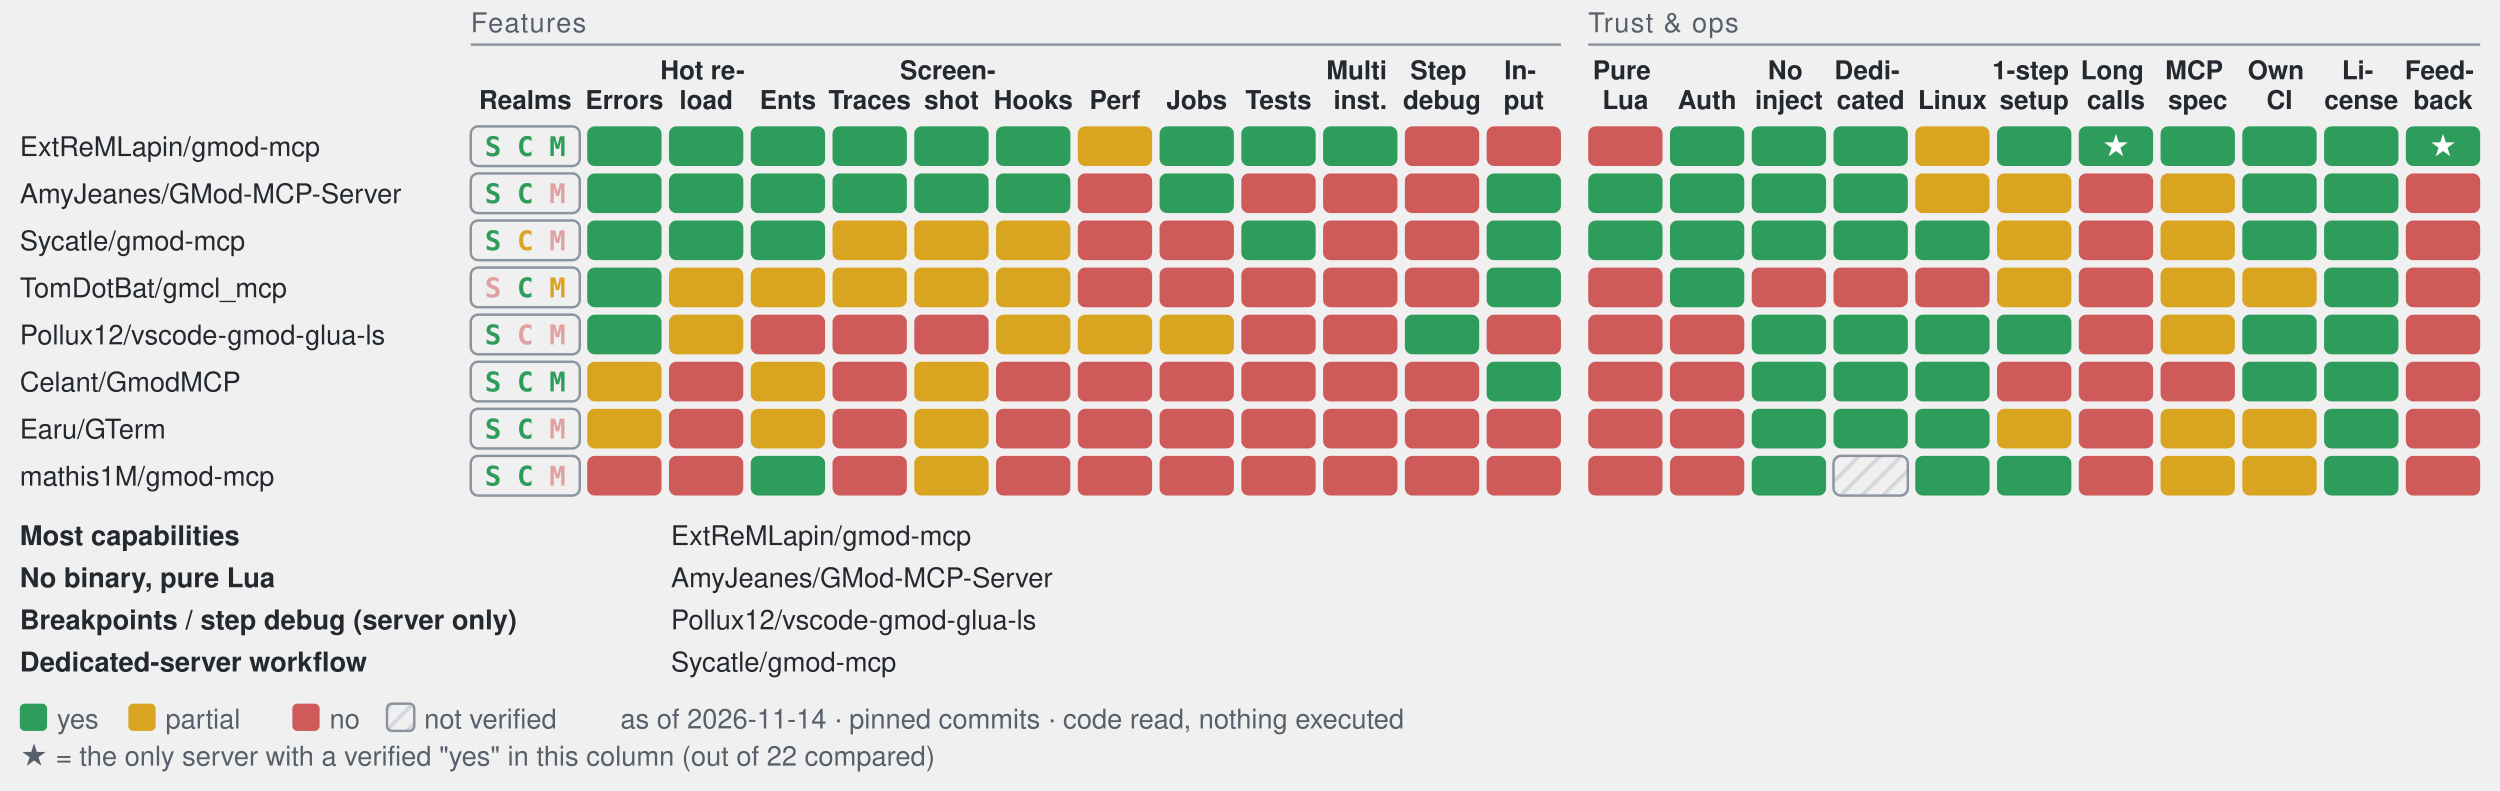
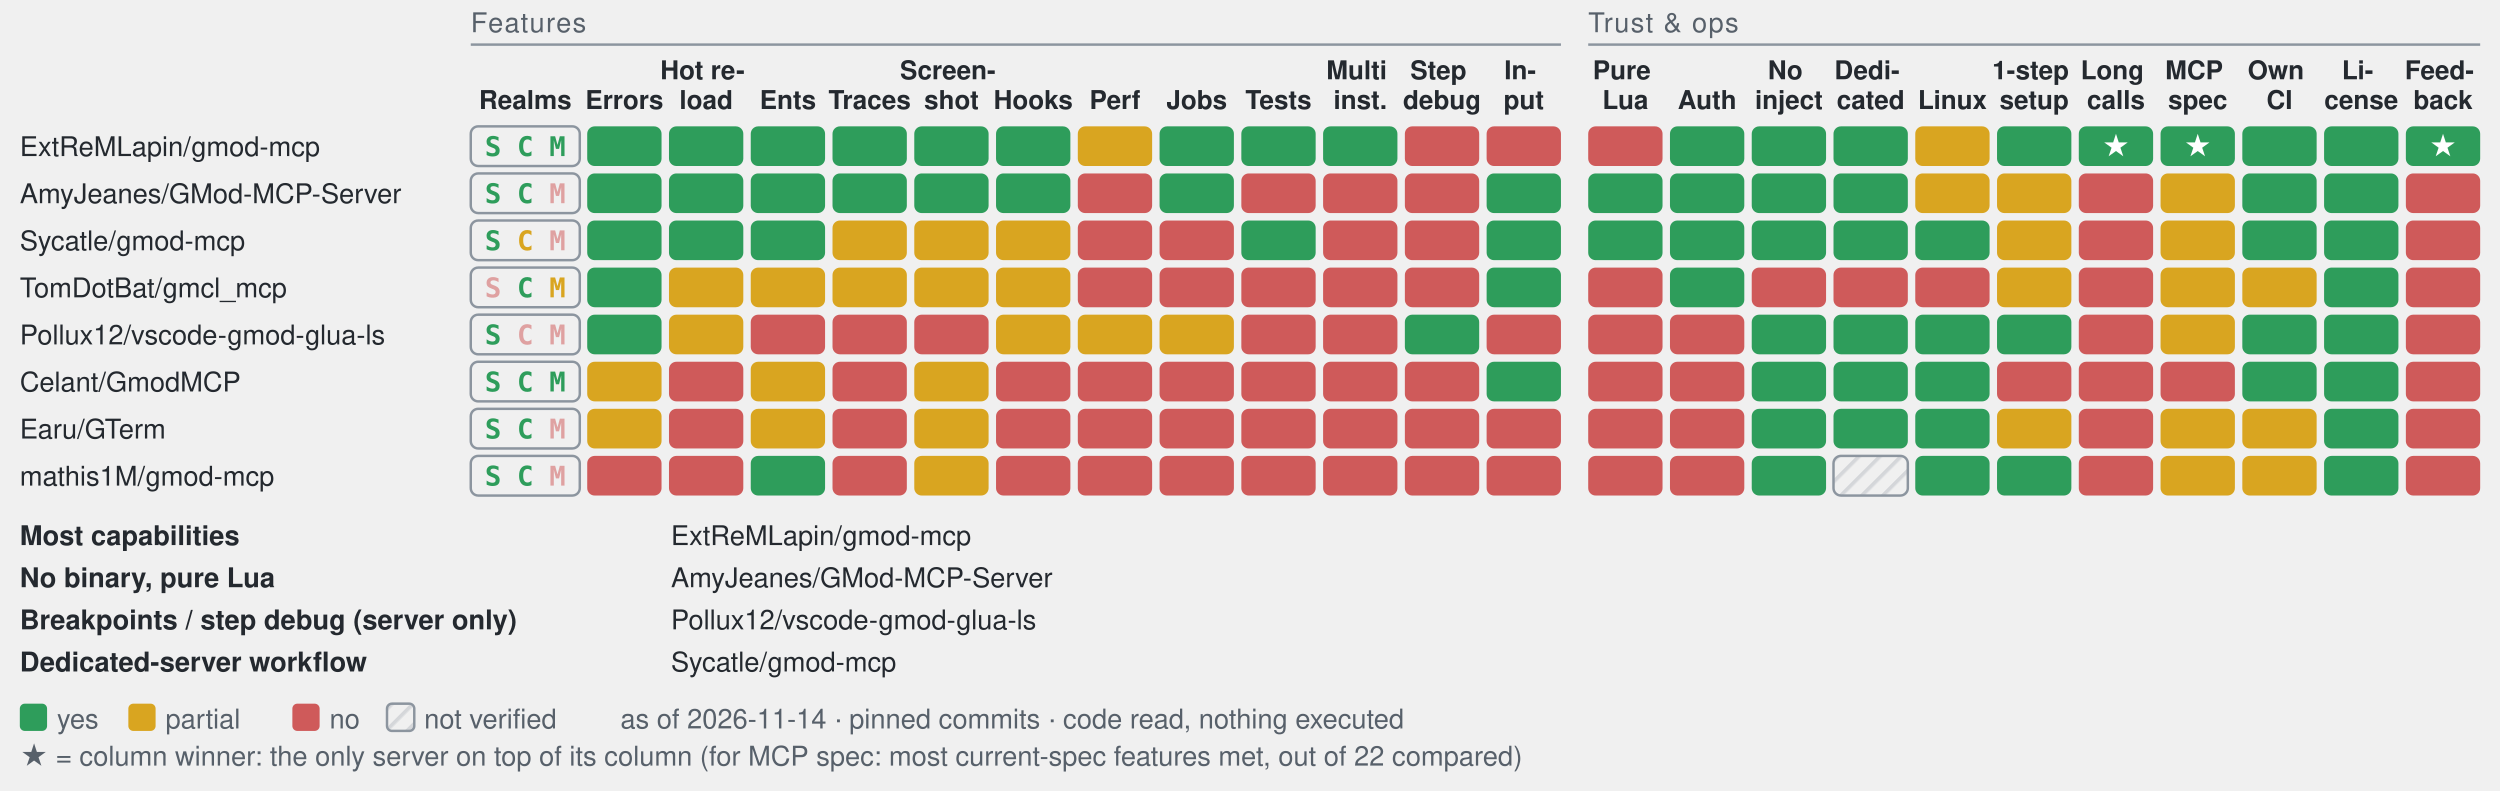
<svg xmlns="http://www.w3.org/2000/svg" width="1009" height="319" viewBox="0 0 1009 319" role="img" aria-label="Comparison of Garry's Mod MCP servers">
  <style>.hdr,.repo,.pick,.pickrepo,.foot,.grp,.realm,.star{font-family:-apple-system,'Segoe UI',Helvetica,Arial,sans-serif}.repo,.pickrepo{font-size:11px;fill:#24292f}.pick{font-size:11px;font-weight:700;fill:#24292f}.hdr{font-size:10.5px;font-weight:600;fill:#24292f}.grp{font-size:11px;letter-spacing:.05em;fill:#57606a}.grpline{stroke:#8c959f;stroke-width:1}.foot{font-size:11px;fill:#57606a}.star{font-size:11px;fill:#fff}.realm{font-family:ui-monospace,Menlo,Consolas,monospace;font-size:11px;font-weight:700}.r-yes{fill:#2e9d5b}.r-partial{fill:#d9a520}.r-no{fill:#c94040;opacity:.45}.r-unverified{fill:#57606a;opacity:.6}.realms{stroke:#8c959f;stroke-width:1}.v-no{opacity:.85}.v-unverified{stroke:#8c959f;stroke-width:1}.hatchline{stroke:#8c959f;stroke-width:3;opacity:.27}</style>
  <defs>
    <pattern id="hatch" patternUnits="userSpaceOnUse" width="6" height="6" patternTransform="rotate(45)">
      <line class="hatchline" x1="0" y1="0" x2="0" y2="6" />
    </pattern>
  </defs>
  <text class="grp" x="190" y="13">Features</text>
  <line class="grpline" x1="190" y1="18" x2="630" y2="18" />
  <text class="grp" x="641" y="13">Trust &amp; ops</text>
  <line class="grpline" x1="641" y1="18" x2="1001" y2="18" />
  <text class="hdr" x="212" text-anchor="middle">
    <tspan x="212" y="44">Realms</tspan>
  </text>
  <text class="hdr" x="252" text-anchor="middle">
    <tspan x="252" y="44">Errors</tspan>
  </text>
  <text class="hdr" x="285" text-anchor="middle">
    <tspan x="285" y="32">Hot re-</tspan>
    <tspan x="285" y="44">load</tspan>
  </text>
  <text class="hdr" x="318" text-anchor="middle">
    <tspan x="318" y="44">Ents</tspan>
  </text>
  <text class="hdr" x="351" text-anchor="middle">
    <tspan x="351" y="44">Traces</tspan>
  </text>
  <text class="hdr" x="384" text-anchor="middle">
    <tspan x="384" y="32">Screen-</tspan>
    <tspan x="384" y="44">shot</tspan>
  </text>
  <text class="hdr" x="417" text-anchor="middle">
    <tspan x="417" y="44">Hooks</tspan>
  </text>
  <text class="hdr" x="450" text-anchor="middle">
    <tspan x="450" y="44">Perf</tspan>
  </text>
  <text class="hdr" x="483" text-anchor="middle">
    <tspan x="483" y="44">Jobs</tspan>
  </text>
  <text class="hdr" x="516" text-anchor="middle">
    <tspan x="516" y="44">Tests</tspan>
  </text>
  <text class="hdr" x="549" text-anchor="middle">
    <tspan x="549" y="32">Multi</tspan>
    <tspan x="549" y="44">inst.</tspan>
  </text>
  <text class="hdr" x="582" text-anchor="middle">
    <tspan x="582" y="32">Step</tspan>
    <tspan x="582" y="44">debug</tspan>
  </text>
  <text class="hdr" x="615" text-anchor="middle">
    <tspan x="615" y="32">In-</tspan>
    <tspan x="615" y="44">put</tspan>
  </text>
  <text class="hdr" x="656" text-anchor="middle">
    <tspan x="656" y="32">Pure</tspan>
    <tspan x="656" y="44">Lua</tspan>
  </text>
  <text class="hdr" x="689" text-anchor="middle">
    <tspan x="689" y="44">Auth</tspan>
  </text>
  <text class="hdr" x="722" text-anchor="middle">
    <tspan x="722" y="32">No</tspan>
    <tspan x="722" y="44">inject</tspan>
  </text>
  <text class="hdr" x="755" text-anchor="middle">
    <tspan x="755" y="32">Dedi-</tspan>
    <tspan x="755" y="44">cated</tspan>
  </text>
  <text class="hdr" x="788" text-anchor="middle">
    <tspan x="788" y="44">Linux</tspan>
  </text>
  <text class="hdr" x="821" text-anchor="middle">
    <tspan x="821" y="32">1-step</tspan>
    <tspan x="821" y="44">setup</tspan>
  </text>
  <text class="hdr" x="854" text-anchor="middle">
    <tspan x="854" y="32">Long</tspan>
    <tspan x="854" y="44">calls</tspan>
  </text>
  <text class="hdr" x="887" text-anchor="middle">
    <tspan x="887" y="32">MCP</tspan>
    <tspan x="887" y="44">spec</tspan>
  </text>
  <text class="hdr" x="920" text-anchor="middle">
    <tspan x="920" y="32">Own</tspan>
    <tspan x="920" y="44">CI</tspan>
  </text>
  <text class="hdr" x="953" text-anchor="middle">
    <tspan x="953" y="32">Li-</tspan>
    <tspan x="953" y="44">cense</tspan>
  </text>
  <text class="hdr" x="986" text-anchor="middle">
    <tspan x="986" y="32">Feed-</tspan>
    <tspan x="986" y="44">back</tspan>
  </text>
  <text class="repo" x="8" y="63">ExtReMLapin/gmod-mcp</text>
  <rect class="cell realms" x="190" y="51" width="44" height="16" rx="3" fill="none" />
  <text class="realm r-yes" x="199" y="63" text-anchor="middle">S</text>
  <text class="realm r-yes" x="212" y="63" text-anchor="middle">C</text>
  <text class="realm r-yes" x="225" y="63" text-anchor="middle">M</text>
  <rect class="cell v-yes" x="237" y="51" width="30" height="16" rx="3" fill="#2e9d5b" />
  <rect class="cell v-yes" x="270" y="51" width="30" height="16" rx="3" fill="#2e9d5b" />
  <rect class="cell v-yes" x="303" y="51" width="30" height="16" rx="3" fill="#2e9d5b" />
  <rect class="cell v-yes" x="336" y="51" width="30" height="16" rx="3" fill="#2e9d5b" />
  <rect class="cell v-yes" x="369" y="51" width="30" height="16" rx="3" fill="#2e9d5b" />
  <rect class="cell v-yes" x="402" y="51" width="30" height="16" rx="3" fill="#2e9d5b" />
  <rect class="cell v-partial" x="435" y="51" width="30" height="16" rx="3" fill="#d9a520" />
  <rect class="cell v-yes" x="468" y="51" width="30" height="16" rx="3" fill="#2e9d5b" />
  <rect class="cell v-yes" x="501" y="51" width="30" height="16" rx="3" fill="#2e9d5b" />
  <rect class="cell v-yes" x="534" y="51" width="30" height="16" rx="3" fill="#2e9d5b" />
  <rect class="cell v-no" x="567" y="51" width="30" height="16" rx="3" fill="#c94040" />
  <rect class="cell v-no" x="600" y="51" width="30" height="16" rx="3" fill="#c94040" />
  <rect class="cell v-no" x="641" y="51" width="30" height="16" rx="3" fill="#c94040" />
  <rect class="cell v-yes" x="674" y="51" width="30" height="16" rx="3" fill="#2e9d5b" />
  <rect class="cell v-yes" x="707" y="51" width="30" height="16" rx="3" fill="#2e9d5b" />
  <rect class="cell v-yes" x="740" y="51" width="30" height="16" rx="3" fill="#2e9d5b" />
  <rect class="cell v-partial" x="773" y="51" width="30" height="16" rx="3" fill="#d9a520" />
  <rect class="cell v-yes" x="806" y="51" width="30" height="16" rx="3" fill="#2e9d5b" />
  <rect class="cell v-yes" x="839" y="51" width="30" height="16" rx="3" fill="#2e9d5b" />
  <text class="star" x="854" y="63" text-anchor="middle">★</text>
  <rect class="cell v-yes" x="872" y="51" width="30" height="16" rx="3" fill="#2e9d5b" />
+   <text class="star" x="887" y="63" text-anchor="middle">★</text>
  <rect class="cell v-yes" x="905" y="51" width="30" height="16" rx="3" fill="#2e9d5b" />
  <rect class="cell v-yes" x="938" y="51" width="30" height="16" rx="3" fill="#2e9d5b" />
  <rect class="cell v-yes" x="971" y="51" width="30" height="16" rx="3" fill="#2e9d5b" />
  <text class="star" x="986" y="63" text-anchor="middle">★</text>
  <text class="repo" x="8" y="82">AmyJeanes/GMod-MCP-Server</text>
  <rect class="cell realms" x="190" y="70" width="44" height="16" rx="3" fill="none" />
  <text class="realm r-yes" x="199" y="82" text-anchor="middle">S</text>
  <text class="realm r-yes" x="212" y="82" text-anchor="middle">C</text>
  <text class="realm r-no" x="225" y="82" text-anchor="middle">M</text>
  <rect class="cell v-yes" x="237" y="70" width="30" height="16" rx="3" fill="#2e9d5b" />
  <rect class="cell v-yes" x="270" y="70" width="30" height="16" rx="3" fill="#2e9d5b" />
  <rect class="cell v-yes" x="303" y="70" width="30" height="16" rx="3" fill="#2e9d5b" />
  <rect class="cell v-yes" x="336" y="70" width="30" height="16" rx="3" fill="#2e9d5b" />
  <rect class="cell v-yes" x="369" y="70" width="30" height="16" rx="3" fill="#2e9d5b" />
  <rect class="cell v-yes" x="402" y="70" width="30" height="16" rx="3" fill="#2e9d5b" />
  <rect class="cell v-no" x="435" y="70" width="30" height="16" rx="3" fill="#c94040" />
  <rect class="cell v-yes" x="468" y="70" width="30" height="16" rx="3" fill="#2e9d5b" />
  <rect class="cell v-no" x="501" y="70" width="30" height="16" rx="3" fill="#c94040" />
  <rect class="cell v-no" x="534" y="70" width="30" height="16" rx="3" fill="#c94040" />
  <rect class="cell v-no" x="567" y="70" width="30" height="16" rx="3" fill="#c94040" />
  <rect class="cell v-yes" x="600" y="70" width="30" height="16" rx="3" fill="#2e9d5b" />
  <rect class="cell v-yes" x="641" y="70" width="30" height="16" rx="3" fill="#2e9d5b" />
  <rect class="cell v-yes" x="674" y="70" width="30" height="16" rx="3" fill="#2e9d5b" />
  <rect class="cell v-yes" x="707" y="70" width="30" height="16" rx="3" fill="#2e9d5b" />
  <rect class="cell v-yes" x="740" y="70" width="30" height="16" rx="3" fill="#2e9d5b" />
  <rect class="cell v-partial" x="773" y="70" width="30" height="16" rx="3" fill="#d9a520" />
  <rect class="cell v-partial" x="806" y="70" width="30" height="16" rx="3" fill="#d9a520" />
  <rect class="cell v-no" x="839" y="70" width="30" height="16" rx="3" fill="#c94040" />
  <rect class="cell v-partial" x="872" y="70" width="30" height="16" rx="3" fill="#d9a520" />
  <rect class="cell v-yes" x="905" y="70" width="30" height="16" rx="3" fill="#2e9d5b" />
  <rect class="cell v-yes" x="938" y="70" width="30" height="16" rx="3" fill="#2e9d5b" />
  <rect class="cell v-no" x="971" y="70" width="30" height="16" rx="3" fill="#c94040" />
  <text class="repo" x="8" y="101">Sycatle/gmod-mcp</text>
  <rect class="cell realms" x="190" y="89" width="44" height="16" rx="3" fill="none" />
  <text class="realm r-yes" x="199" y="101" text-anchor="middle">S</text>
  <text class="realm r-partial" x="212" y="101" text-anchor="middle">C</text>
  <text class="realm r-no" x="225" y="101" text-anchor="middle">M</text>
  <rect class="cell v-yes" x="237" y="89" width="30" height="16" rx="3" fill="#2e9d5b" />
  <rect class="cell v-yes" x="270" y="89" width="30" height="16" rx="3" fill="#2e9d5b" />
  <rect class="cell v-yes" x="303" y="89" width="30" height="16" rx="3" fill="#2e9d5b" />
  <rect class="cell v-partial" x="336" y="89" width="30" height="16" rx="3" fill="#d9a520" />
  <rect class="cell v-partial" x="369" y="89" width="30" height="16" rx="3" fill="#d9a520" />
  <rect class="cell v-partial" x="402" y="89" width="30" height="16" rx="3" fill="#d9a520" />
  <rect class="cell v-no" x="435" y="89" width="30" height="16" rx="3" fill="#c94040" />
  <rect class="cell v-no" x="468" y="89" width="30" height="16" rx="3" fill="#c94040" />
  <rect class="cell v-yes" x="501" y="89" width="30" height="16" rx="3" fill="#2e9d5b" />
  <rect class="cell v-no" x="534" y="89" width="30" height="16" rx="3" fill="#c94040" />
  <rect class="cell v-no" x="567" y="89" width="30" height="16" rx="3" fill="#c94040" />
  <rect class="cell v-yes" x="600" y="89" width="30" height="16" rx="3" fill="#2e9d5b" />
  <rect class="cell v-yes" x="641" y="89" width="30" height="16" rx="3" fill="#2e9d5b" />
  <rect class="cell v-yes" x="674" y="89" width="30" height="16" rx="3" fill="#2e9d5b" />
  <rect class="cell v-yes" x="707" y="89" width="30" height="16" rx="3" fill="#2e9d5b" />
  <rect class="cell v-yes" x="740" y="89" width="30" height="16" rx="3" fill="#2e9d5b" />
  <rect class="cell v-yes" x="773" y="89" width="30" height="16" rx="3" fill="#2e9d5b" />
  <rect class="cell v-partial" x="806" y="89" width="30" height="16" rx="3" fill="#d9a520" />
  <rect class="cell v-no" x="839" y="89" width="30" height="16" rx="3" fill="#c94040" />
  <rect class="cell v-partial" x="872" y="89" width="30" height="16" rx="3" fill="#d9a520" />
  <rect class="cell v-yes" x="905" y="89" width="30" height="16" rx="3" fill="#2e9d5b" />
  <rect class="cell v-yes" x="938" y="89" width="30" height="16" rx="3" fill="#2e9d5b" />
  <rect class="cell v-no" x="971" y="89" width="30" height="16" rx="3" fill="#c94040" />
  <text class="repo" x="8" y="120">TomDotBat/gmcl_mcp</text>
  <rect class="cell realms" x="190" y="108" width="44" height="16" rx="3" fill="none" />
  <text class="realm r-no" x="199" y="120" text-anchor="middle">S</text>
  <text class="realm r-yes" x="212" y="120" text-anchor="middle">C</text>
  <text class="realm r-partial" x="225" y="120" text-anchor="middle">M</text>
  <rect class="cell v-yes" x="237" y="108" width="30" height="16" rx="3" fill="#2e9d5b" />
  <rect class="cell v-partial" x="270" y="108" width="30" height="16" rx="3" fill="#d9a520" />
  <rect class="cell v-partial" x="303" y="108" width="30" height="16" rx="3" fill="#d9a520" />
  <rect class="cell v-partial" x="336" y="108" width="30" height="16" rx="3" fill="#d9a520" />
  <rect class="cell v-partial" x="369" y="108" width="30" height="16" rx="3" fill="#d9a520" />
  <rect class="cell v-partial" x="402" y="108" width="30" height="16" rx="3" fill="#d9a520" />
  <rect class="cell v-no" x="435" y="108" width="30" height="16" rx="3" fill="#c94040" />
  <rect class="cell v-no" x="468" y="108" width="30" height="16" rx="3" fill="#c94040" />
  <rect class="cell v-no" x="501" y="108" width="30" height="16" rx="3" fill="#c94040" />
  <rect class="cell v-no" x="534" y="108" width="30" height="16" rx="3" fill="#c94040" />
  <rect class="cell v-no" x="567" y="108" width="30" height="16" rx="3" fill="#c94040" />
  <rect class="cell v-yes" x="600" y="108" width="30" height="16" rx="3" fill="#2e9d5b" />
  <rect class="cell v-no" x="641" y="108" width="30" height="16" rx="3" fill="#c94040" />
  <rect class="cell v-yes" x="674" y="108" width="30" height="16" rx="3" fill="#2e9d5b" />
  <rect class="cell v-no" x="707" y="108" width="30" height="16" rx="3" fill="#c94040" />
  <rect class="cell v-no" x="740" y="108" width="30" height="16" rx="3" fill="#c94040" />
  <rect class="cell v-no" x="773" y="108" width="30" height="16" rx="3" fill="#c94040" />
  <rect class="cell v-partial" x="806" y="108" width="30" height="16" rx="3" fill="#d9a520" />
  <rect class="cell v-no" x="839" y="108" width="30" height="16" rx="3" fill="#c94040" />
  <rect class="cell v-partial" x="872" y="108" width="30" height="16" rx="3" fill="#d9a520" />
  <rect class="cell v-partial" x="905" y="108" width="30" height="16" rx="3" fill="#d9a520" />
  <rect class="cell v-yes" x="938" y="108" width="30" height="16" rx="3" fill="#2e9d5b" />
  <rect class="cell v-no" x="971" y="108" width="30" height="16" rx="3" fill="#c94040" />
  <text class="repo" x="8" y="139">Pollux12/vscode-gmod-glua-ls</text>
  <rect class="cell realms" x="190" y="127" width="44" height="16" rx="3" fill="none" />
  <text class="realm r-yes" x="199" y="139" text-anchor="middle">S</text>
  <text class="realm r-no" x="212" y="139" text-anchor="middle">C</text>
  <text class="realm r-no" x="225" y="139" text-anchor="middle">M</text>
  <rect class="cell v-yes" x="237" y="127" width="30" height="16" rx="3" fill="#2e9d5b" />
  <rect class="cell v-partial" x="270" y="127" width="30" height="16" rx="3" fill="#d9a520" />
  <rect class="cell v-no" x="303" y="127" width="30" height="16" rx="3" fill="#c94040" />
  <rect class="cell v-no" x="336" y="127" width="30" height="16" rx="3" fill="#c94040" />
  <rect class="cell v-no" x="369" y="127" width="30" height="16" rx="3" fill="#c94040" />
  <rect class="cell v-partial" x="402" y="127" width="30" height="16" rx="3" fill="#d9a520" />
  <rect class="cell v-partial" x="435" y="127" width="30" height="16" rx="3" fill="#d9a520" />
  <rect class="cell v-partial" x="468" y="127" width="30" height="16" rx="3" fill="#d9a520" />
  <rect class="cell v-no" x="501" y="127" width="30" height="16" rx="3" fill="#c94040" />
  <rect class="cell v-no" x="534" y="127" width="30" height="16" rx="3" fill="#c94040" />
  <rect class="cell v-yes" x="567" y="127" width="30" height="16" rx="3" fill="#2e9d5b" />
  <rect class="cell v-no" x="600" y="127" width="30" height="16" rx="3" fill="#c94040" />
  <rect class="cell v-no" x="641" y="127" width="30" height="16" rx="3" fill="#c94040" />
  <rect class="cell v-no" x="674" y="127" width="30" height="16" rx="3" fill="#c94040" />
  <rect class="cell v-yes" x="707" y="127" width="30" height="16" rx="3" fill="#2e9d5b" />
  <rect class="cell v-yes" x="740" y="127" width="30" height="16" rx="3" fill="#2e9d5b" />
  <rect class="cell v-yes" x="773" y="127" width="30" height="16" rx="3" fill="#2e9d5b" />
  <rect class="cell v-yes" x="806" y="127" width="30" height="16" rx="3" fill="#2e9d5b" />
  <rect class="cell v-no" x="839" y="127" width="30" height="16" rx="3" fill="#c94040" />
  <rect class="cell v-partial" x="872" y="127" width="30" height="16" rx="3" fill="#d9a520" />
  <rect class="cell v-yes" x="905" y="127" width="30" height="16" rx="3" fill="#2e9d5b" />
  <rect class="cell v-yes" x="938" y="127" width="30" height="16" rx="3" fill="#2e9d5b" />
  <rect class="cell v-no" x="971" y="127" width="30" height="16" rx="3" fill="#c94040" />
  <text class="repo" x="8" y="158">Celant/GmodMCP</text>
  <rect class="cell realms" x="190" y="146" width="44" height="16" rx="3" fill="none" />
  <text class="realm r-yes" x="199" y="158" text-anchor="middle">S</text>
  <text class="realm r-yes" x="212" y="158" text-anchor="middle">C</text>
  <text class="realm r-yes" x="225" y="158" text-anchor="middle">M</text>
  <rect class="cell v-partial" x="237" y="146" width="30" height="16" rx="3" fill="#d9a520" />
  <rect class="cell v-no" x="270" y="146" width="30" height="16" rx="3" fill="#c94040" />
  <rect class="cell v-partial" x="303" y="146" width="30" height="16" rx="3" fill="#d9a520" />
  <rect class="cell v-no" x="336" y="146" width="30" height="16" rx="3" fill="#c94040" />
  <rect class="cell v-partial" x="369" y="146" width="30" height="16" rx="3" fill="#d9a520" />
  <rect class="cell v-no" x="402" y="146" width="30" height="16" rx="3" fill="#c94040" />
  <rect class="cell v-no" x="435" y="146" width="30" height="16" rx="3" fill="#c94040" />
  <rect class="cell v-no" x="468" y="146" width="30" height="16" rx="3" fill="#c94040" />
  <rect class="cell v-no" x="501" y="146" width="30" height="16" rx="3" fill="#c94040" />
  <rect class="cell v-no" x="534" y="146" width="30" height="16" rx="3" fill="#c94040" />
  <rect class="cell v-no" x="567" y="146" width="30" height="16" rx="3" fill="#c94040" />
  <rect class="cell v-yes" x="600" y="146" width="30" height="16" rx="3" fill="#2e9d5b" />
  <rect class="cell v-no" x="641" y="146" width="30" height="16" rx="3" fill="#c94040" />
  <rect class="cell v-no" x="674" y="146" width="30" height="16" rx="3" fill="#c94040" />
  <rect class="cell v-yes" x="707" y="146" width="30" height="16" rx="3" fill="#2e9d5b" />
  <rect class="cell v-yes" x="740" y="146" width="30" height="16" rx="3" fill="#2e9d5b" />
  <rect class="cell v-yes" x="773" y="146" width="30" height="16" rx="3" fill="#2e9d5b" />
  <rect class="cell v-no" x="806" y="146" width="30" height="16" rx="3" fill="#c94040" />
  <rect class="cell v-no" x="839" y="146" width="30" height="16" rx="3" fill="#c94040" />
  <rect class="cell v-no" x="872" y="146" width="30" height="16" rx="3" fill="#c94040" />
  <rect class="cell v-yes" x="905" y="146" width="30" height="16" rx="3" fill="#2e9d5b" />
  <rect class="cell v-yes" x="938" y="146" width="30" height="16" rx="3" fill="#2e9d5b" />
  <rect class="cell v-no" x="971" y="146" width="30" height="16" rx="3" fill="#c94040" />
  <text class="repo" x="8" y="177">Earu/GTerm</text>
  <rect class="cell realms" x="190" y="165" width="44" height="16" rx="3" fill="none" />
  <text class="realm r-yes" x="199" y="177" text-anchor="middle">S</text>
  <text class="realm r-yes" x="212" y="177" text-anchor="middle">C</text>
  <text class="realm r-no" x="225" y="177" text-anchor="middle">M</text>
  <rect class="cell v-partial" x="237" y="165" width="30" height="16" rx="3" fill="#d9a520" />
  <rect class="cell v-no" x="270" y="165" width="30" height="16" rx="3" fill="#c94040" />
  <rect class="cell v-partial" x="303" y="165" width="30" height="16" rx="3" fill="#d9a520" />
  <rect class="cell v-no" x="336" y="165" width="30" height="16" rx="3" fill="#c94040" />
  <rect class="cell v-partial" x="369" y="165" width="30" height="16" rx="3" fill="#d9a520" />
  <rect class="cell v-no" x="402" y="165" width="30" height="16" rx="3" fill="#c94040" />
  <rect class="cell v-no" x="435" y="165" width="30" height="16" rx="3" fill="#c94040" />
  <rect class="cell v-no" x="468" y="165" width="30" height="16" rx="3" fill="#c94040" />
  <rect class="cell v-no" x="501" y="165" width="30" height="16" rx="3" fill="#c94040" />
  <rect class="cell v-no" x="534" y="165" width="30" height="16" rx="3" fill="#c94040" />
  <rect class="cell v-no" x="567" y="165" width="30" height="16" rx="3" fill="#c94040" />
  <rect class="cell v-no" x="600" y="165" width="30" height="16" rx="3" fill="#c94040" />
  <rect class="cell v-no" x="641" y="165" width="30" height="16" rx="3" fill="#c94040" />
  <rect class="cell v-no" x="674" y="165" width="30" height="16" rx="3" fill="#c94040" />
  <rect class="cell v-yes" x="707" y="165" width="30" height="16" rx="3" fill="#2e9d5b" />
  <rect class="cell v-yes" x="740" y="165" width="30" height="16" rx="3" fill="#2e9d5b" />
  <rect class="cell v-yes" x="773" y="165" width="30" height="16" rx="3" fill="#2e9d5b" />
  <rect class="cell v-partial" x="806" y="165" width="30" height="16" rx="3" fill="#d9a520" />
  <rect class="cell v-no" x="839" y="165" width="30" height="16" rx="3" fill="#c94040" />
  <rect class="cell v-partial" x="872" y="165" width="30" height="16" rx="3" fill="#d9a520" />
  <rect class="cell v-partial" x="905" y="165" width="30" height="16" rx="3" fill="#d9a520" />
  <rect class="cell v-yes" x="938" y="165" width="30" height="16" rx="3" fill="#2e9d5b" />
  <rect class="cell v-no" x="971" y="165" width="30" height="16" rx="3" fill="#c94040" />
  <text class="repo" x="8" y="196">mathis1M/gmod-mcp</text>
  <rect class="cell realms" x="190" y="184" width="44" height="16" rx="3" fill="none" />
  <text class="realm r-yes" x="199" y="196" text-anchor="middle">S</text>
  <text class="realm r-yes" x="212" y="196" text-anchor="middle">C</text>
  <text class="realm r-no" x="225" y="196" text-anchor="middle">M</text>
  <rect class="cell v-no" x="237" y="184" width="30" height="16" rx="3" fill="#c94040" />
  <rect class="cell v-no" x="270" y="184" width="30" height="16" rx="3" fill="#c94040" />
  <rect class="cell v-yes" x="303" y="184" width="30" height="16" rx="3" fill="#2e9d5b" />
  <rect class="cell v-no" x="336" y="184" width="30" height="16" rx="3" fill="#c94040" />
  <rect class="cell v-partial" x="369" y="184" width="30" height="16" rx="3" fill="#d9a520" />
  <rect class="cell v-no" x="402" y="184" width="30" height="16" rx="3" fill="#c94040" />
  <rect class="cell v-no" x="435" y="184" width="30" height="16" rx="3" fill="#c94040" />
  <rect class="cell v-no" x="468" y="184" width="30" height="16" rx="3" fill="#c94040" />
  <rect class="cell v-no" x="501" y="184" width="30" height="16" rx="3" fill="#c94040" />
  <rect class="cell v-no" x="534" y="184" width="30" height="16" rx="3" fill="#c94040" />
  <rect class="cell v-no" x="567" y="184" width="30" height="16" rx="3" fill="#c94040" />
  <rect class="cell v-no" x="600" y="184" width="30" height="16" rx="3" fill="#c94040" />
  <rect class="cell v-no" x="641" y="184" width="30" height="16" rx="3" fill="#c94040" />
  <rect class="cell v-no" x="674" y="184" width="30" height="16" rx="3" fill="#c94040" />
  <rect class="cell v-yes" x="707" y="184" width="30" height="16" rx="3" fill="#2e9d5b" />
  <rect class="cell v-unverified" x="740" y="184" width="30" height="16" rx="3" fill="url(#hatch)" />
  <rect class="cell v-yes" x="773" y="184" width="30" height="16" rx="3" fill="#2e9d5b" />
  <rect class="cell v-yes" x="806" y="184" width="30" height="16" rx="3" fill="#2e9d5b" />
  <rect class="cell v-no" x="839" y="184" width="30" height="16" rx="3" fill="#c94040" />
  <rect class="cell v-partial" x="872" y="184" width="30" height="16" rx="3" fill="#d9a520" />
  <rect class="cell v-partial" x="905" y="184" width="30" height="16" rx="3" fill="#d9a520" />
  <rect class="cell v-yes" x="938" y="184" width="30" height="16" rx="3" fill="#2e9d5b" />
  <rect class="cell v-no" x="971" y="184" width="30" height="16" rx="3" fill="#c94040" />
  <text class="pick" x="8" y="220">Most capabilities</text>
  <text class="pickrepo" x="270.8" y="220">ExtReMLapin/gmod-mcp</text>
  <text class="pick" x="8" y="237">No binary, pure Lua</text>
  <text class="pickrepo" x="270.8" y="237">AmyJeanes/GMod-MCP-Server</text>
  <text class="pick" x="8" y="254">Breakpoints / step debug (server only)</text>
  <text class="pickrepo" x="270.8" y="254">Pollux12/vscode-gmod-glua-ls</text>
  <text class="pick" x="8" y="271">Dedicated-server workflow</text>
  <text class="pickrepo" x="270.8" y="271">Sycatle/gmod-mcp</text>
  <rect class="sw v-yes" x="8" y="284" width="11" height="11" rx="2" fill="#2e9d5b" />
  <text class="foot" x="23" y="294">yes</text>
  <rect class="sw v-partial" x="51.8" y="284" width="11" height="11" rx="2" fill="#d9a520" />
  <text class="foot" x="66.8" y="294">partial</text>
  <rect class="sw v-no" x="118" y="284" width="11" height="11" rx="2" fill="#c94040" />
  <text class="foot" x="133" y="294">no</text>
  <rect class="sw v-unverified" x="156.2" y="284" width="11" height="11" rx="2" fill="url(#hatch)" />
  <text class="foot" x="171.2" y="294">not verified</text>
  <text class="foot" x="250.4" y="294">as of 2026-11-14 · pinned commits · code read, nothing executed</text>
-   <text class="foot" x="8" y="309">★ = the only server with a verified "yes" in this column (out of 22 compared)</text>
+   <text class="foot" x="8" y="309">★ = column winner: the only server on top of its column (for MCP spec: most current-spec features met, out of 22 compared)</text>
</svg>
